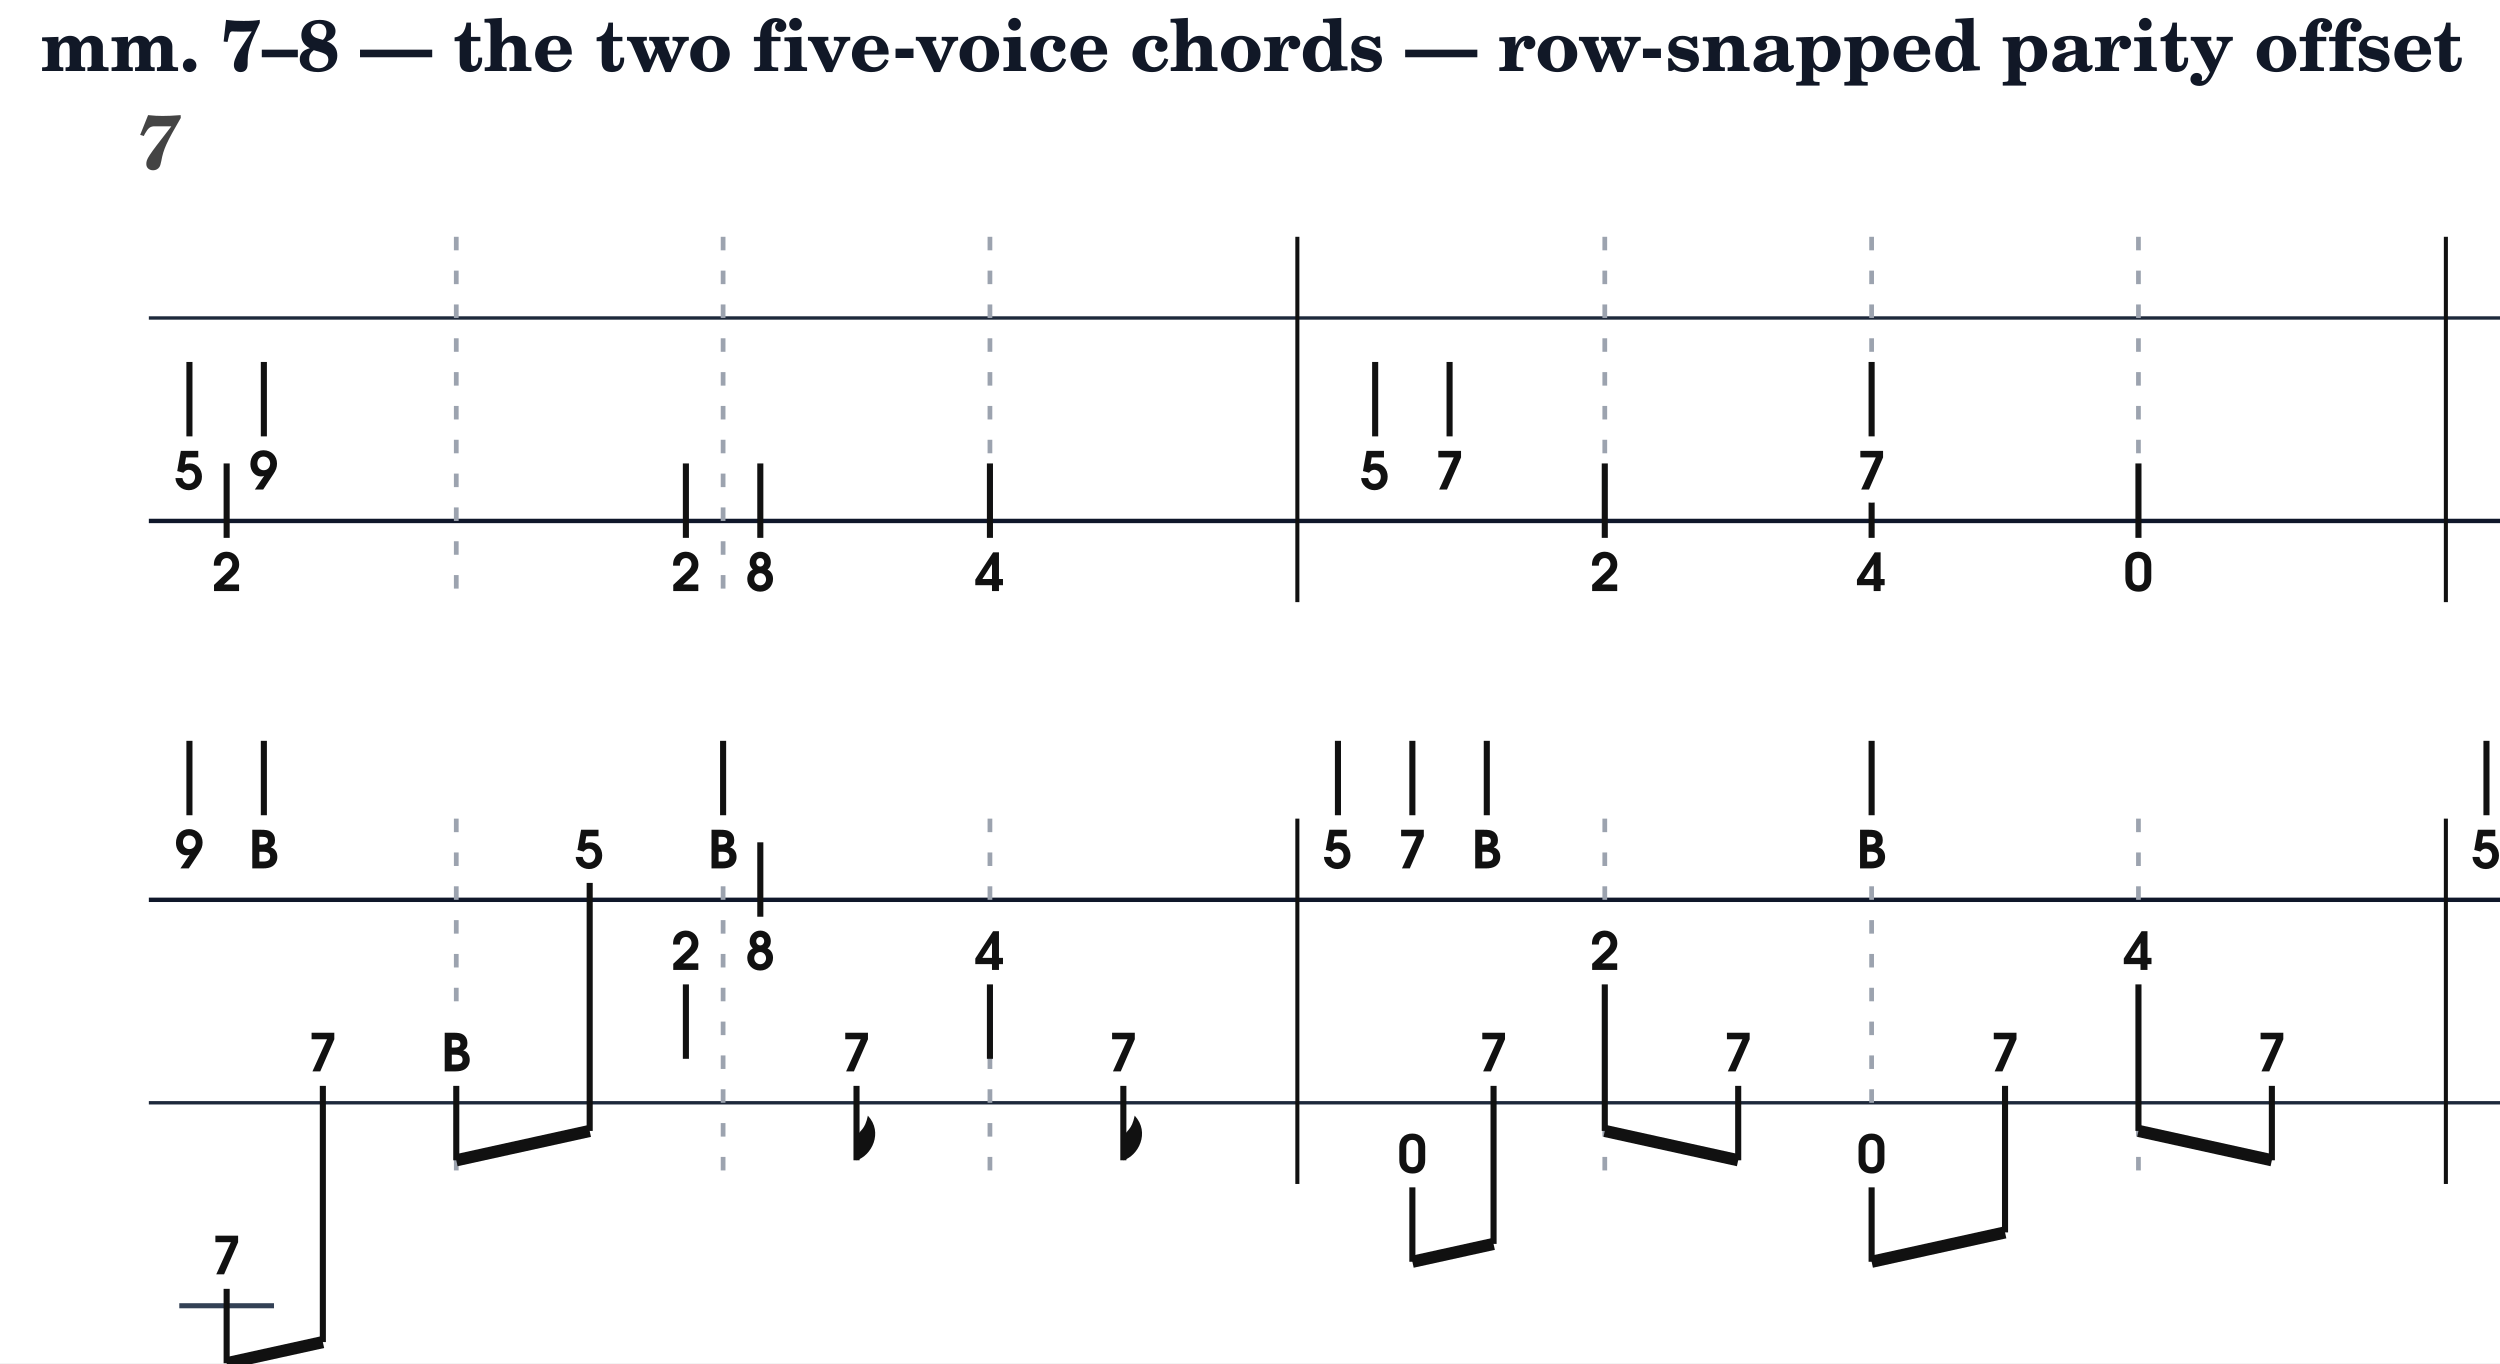
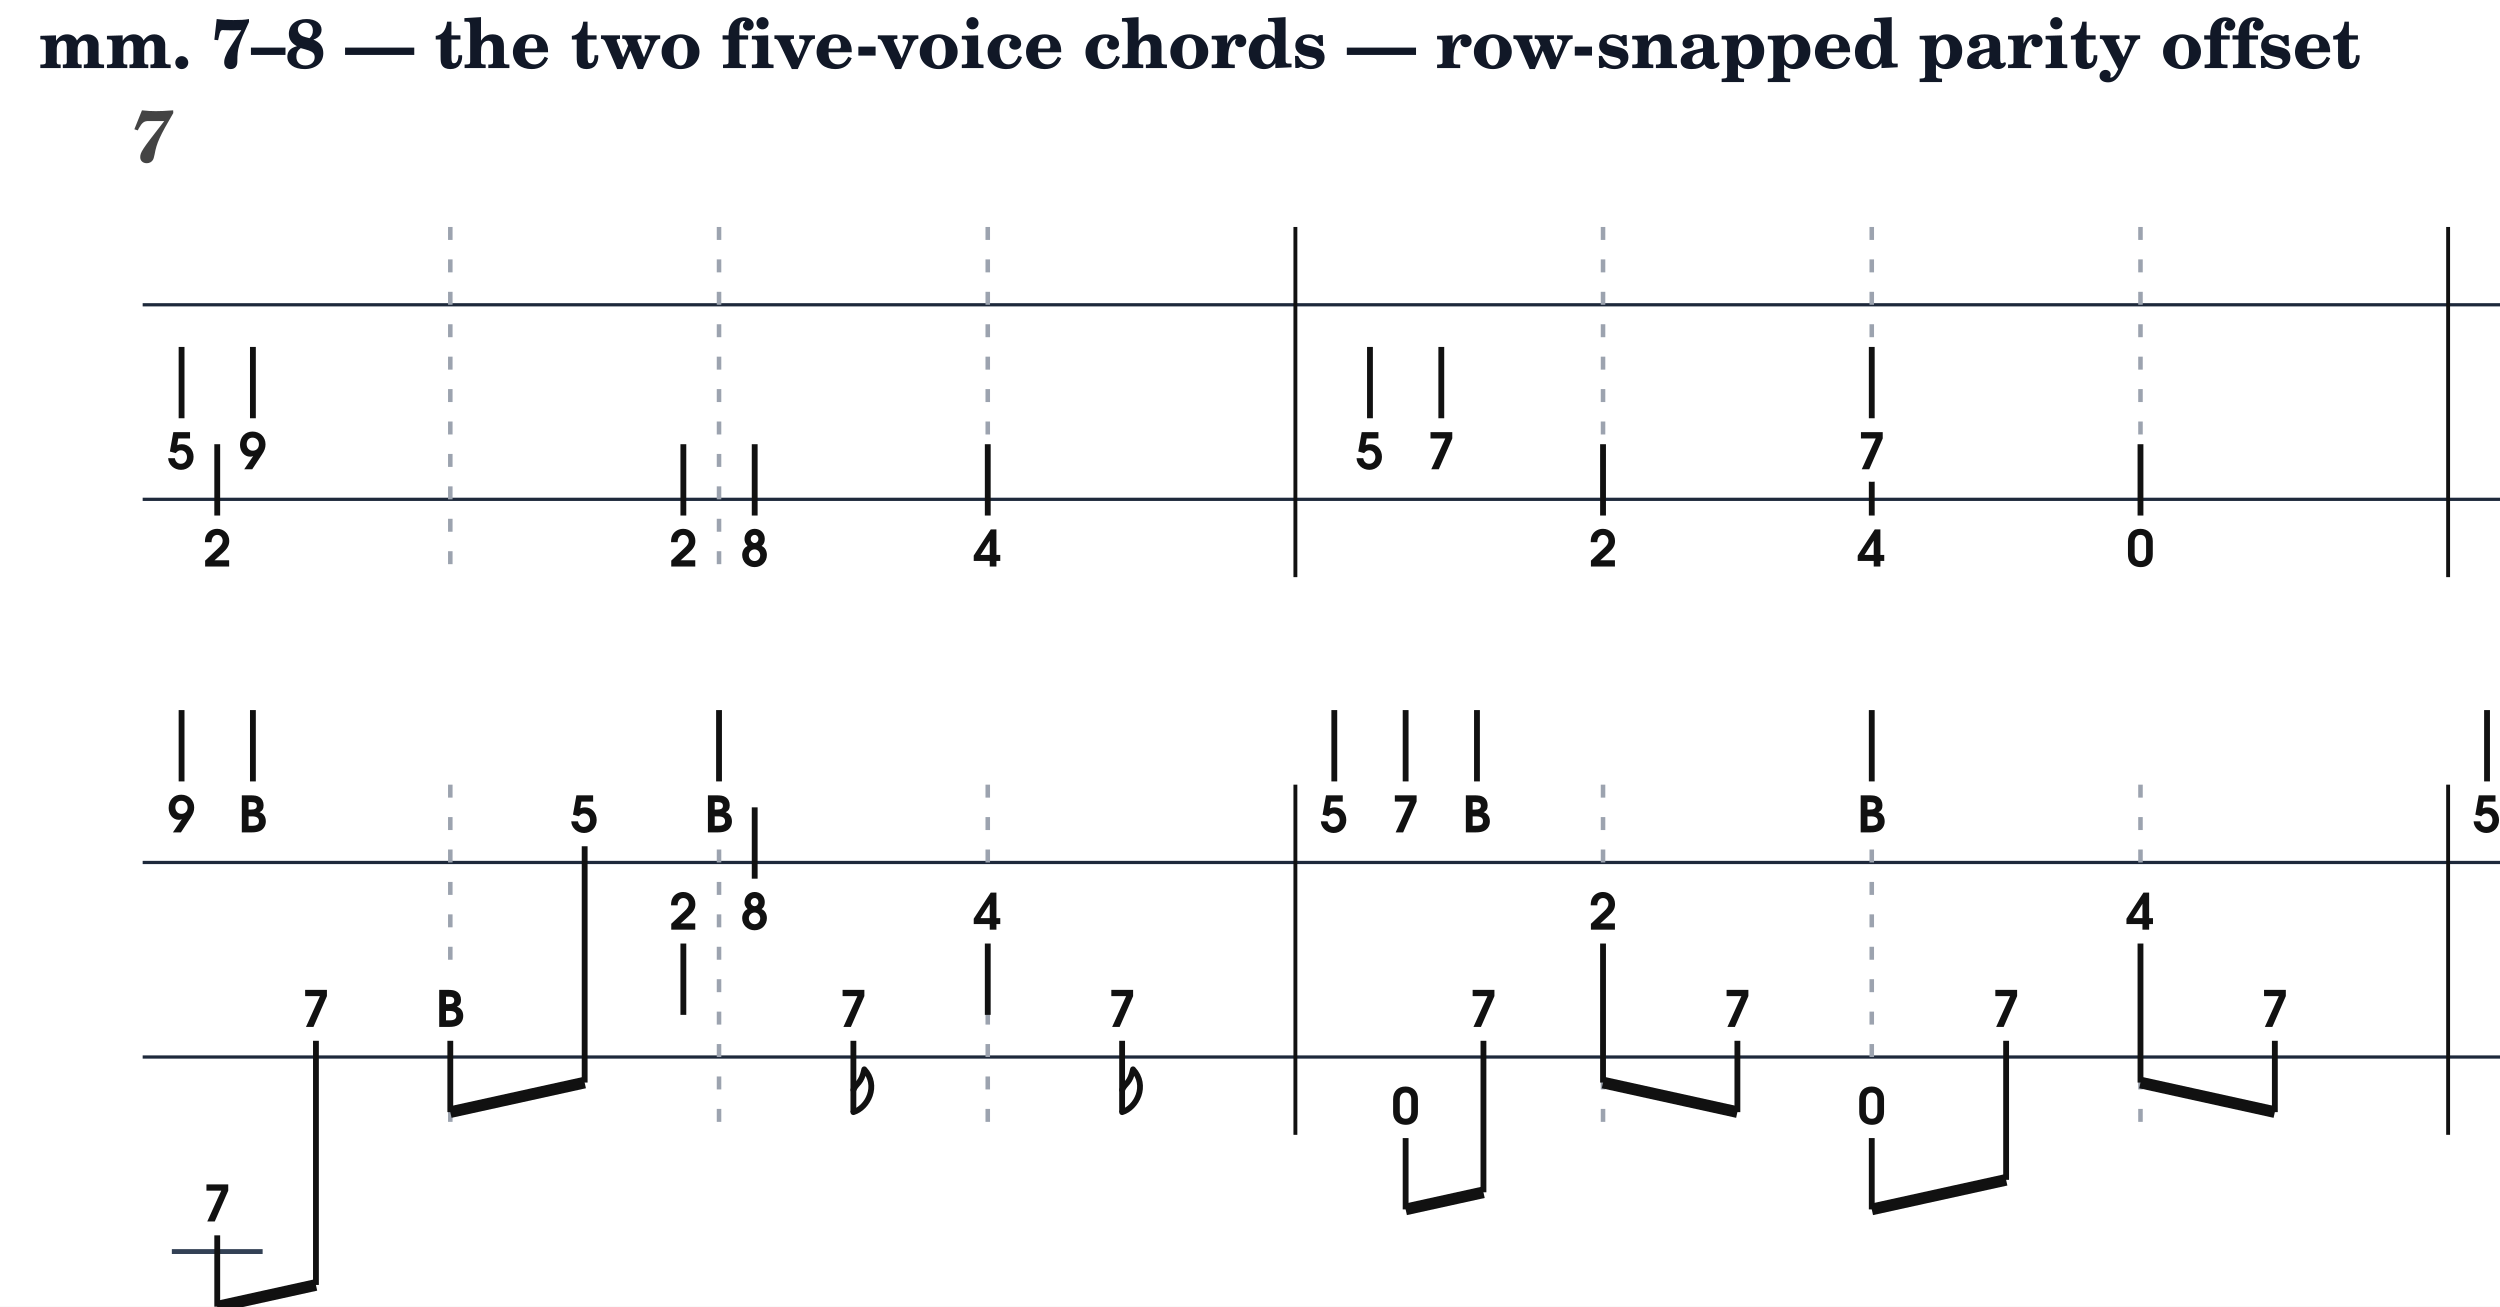
- <svg xmlns="http://www.w3.org/2000/svg" viewBox="28.00 536.26 369.52 201.50" width="369.52pt" height="201.50pt" style="background:#FFFFFF;">
+ <svg xmlns="http://www.w3.org/2000/svg" viewBox="16.00 540.26 385.52 201.50" width="385.52pt" height="201.50pt" style="background:#FFFFFF;">
  <defs>
    <style>
      .janko-title { font-family: "Century Schoolbook", "Baskerville", "Liberation Serif", "DejaVu Serif", "Times New Roman", Georgia, serif; font-weight: 600; font-size: 11pt; letter-spacing: 0.3px; fill: #111111; }
      .janko-subtitle { font-family: "Century Schoolbook", "Baskerville", "Liberation Serif", "DejaVu Serif", "Times New Roman", Georgia, serif; font-style: italic; font-size: 8.5pt; fill: #333333; }
      .janko-meta { font-family: "Century Schoolbook", "Baskerville", "Liberation Serif", "DejaVu Serif", "Times New Roman", Georgia, serif; font-style: italic; font-size: 8pt; fill: #222222; }
      .janko-measure-num { font-family: "Century Schoolbook", "Baskerville", "Liberation Serif", "DejaVu Serif", "Times New Roman", Georgia, serif; font-style: italic; font-size: 8.5pt; fill: #444444; font-weight: bold; }
      .janko-octave-label { font-family: "DejaVu Sans Mono", monospace; font-size: 7.5pt; font-weight: bold; fill: #6B7280; }
      .janko-hand-label { font-family: "Century Schoolbook", "Baskerville", "Liberation Serif", "DejaVu Serif", "Times New Roman", Georgia, serif; font-style: italic; font-size: 8pt; fill: #555555; }
      .janko-ts-num { font-family: "Century Schoolbook", "Baskerville", "Liberation Serif", "DejaVu Serif", "Times New Roman", Georgia, serif; font-weight: bold; font-size: 14pt; fill: #111111; text-anchor: middle; }
      .janko-caption { font-family: "Century Schoolbook", "Baskerville", "Liberation Serif", "DejaVu Serif", "Times New Roman", Georgia, serif; font-weight: 600; font-size: 8pt; fill: #111827; }
      .janko-caption-sub { font-family: "Century Schoolbook", "Baskerville", "Liberation Serif", "DejaVu Serif", "Times New Roman", Georgia, serif; font-style: italic; font-size: 7.5pt; fill: #4B5563; }
      .janko-digit { font-family: "URW Gothic", "Century Gothic", "ITC Avant Garde Gothic", "Avant Garde", sans-serif; text-anchor: middle; font-weight: bold; }
    </style>
  </defs>
-   <rect x="28.00" y="536.26" width="369.52" height="201.50" fill="#FFFFFF" />
-   <text x="34.00" y="546.76" class="janko-caption" font-size="7.00pt">mm. 7–8 — the two five-voice chords — row-snapped parity offset</text>
+   <rect x="16.00" y="540.26" width="385.52" height="201.50" fill="#FFFFFF" />
+   <text x="22.00" y="550.76" class="janko-caption" font-size="7.00pt">mm. 7–8 — the two five-voice chords — row-snapped parity offset</text>
  <g class="janko-crop-body">
    <g id="system-3">
-       <text class="janko-measure-num" x="48.00" y="561.26">7</text>
+       <text class="janko-measure-num" x="36.00" y="565.26">7</text>
      <g class="janko-staff-lines">
-         <line x1="50.00" y1="583.26" x2="559.28" y2="583.26" stroke="#1E293B" stroke-width="0.50" />
-         <line x1="50.00" y1="699.26" x2="559.28" y2="699.26" stroke="#1E293B" stroke-width="0.50" />
-         <line x1="50.00" y1="613.26" x2="559.28" y2="613.26" stroke="#0F172A" stroke-width="0.65" />
-         <line x1="50.00" y1="669.26" x2="559.28" y2="669.26" stroke="#0F172A" stroke-width="0.65" />
+         <line x1="38.00" y1="587.26" x2="571.28" y2="587.26" stroke="#1E293B" stroke-width="0.50" />
+         <line x1="38.00" y1="703.26" x2="571.28" y2="703.26" stroke="#1E293B" stroke-width="0.50" />
+         <line x1="38.00" y1="617.26" x2="571.28" y2="617.26" stroke="#1E293B" stroke-width="0.50" />
+         <line x1="38.00" y1="673.26" x2="571.28" y2="673.26" stroke="#1E293B" stroke-width="0.50" />
      </g>
      <g class="janko-beat-grid">
-         <line class="janko-beat-line" x1="95.44" y1="571.26" x2="95.44" y2="625.26" stroke="#9CA3AF" stroke-width="0.70" stroke-dasharray="2,3" />
-         <line class="janko-beat-line" x1="95.44" y1="657.26" x2="95.44" y2="711.26" stroke="#9CA3AF" stroke-width="0.70" stroke-dasharray="2,3" />
-         <line class="janko-beat-line" x1="134.88" y1="571.26" x2="134.88" y2="625.26" stroke="#9CA3AF" stroke-width="0.70" stroke-dasharray="2,3" />
-         <line class="janko-beat-line" x1="134.88" y1="657.26" x2="134.88" y2="711.26" stroke="#9CA3AF" stroke-width="0.70" stroke-dasharray="2,3" />
-         <line class="janko-beat-line" x1="174.32" y1="571.26" x2="174.32" y2="625.26" stroke="#9CA3AF" stroke-width="0.70" stroke-dasharray="2,3" />
-         <line class="janko-beat-line" x1="174.32" y1="657.26" x2="174.32" y2="711.26" stroke="#9CA3AF" stroke-width="0.70" stroke-dasharray="2,3" />
-         <line class="janko-beat-line" x1="265.20" y1="571.26" x2="265.20" y2="625.26" stroke="#9CA3AF" stroke-width="0.70" stroke-dasharray="2,3" />
-         <line class="janko-beat-line" x1="265.20" y1="657.26" x2="265.20" y2="711.26" stroke="#9CA3AF" stroke-width="0.70" stroke-dasharray="2,3" />
-         <line class="janko-beat-line" x1="304.64" y1="571.26" x2="304.64" y2="625.26" stroke="#9CA3AF" stroke-width="0.70" stroke-dasharray="2,3" />
-         <line class="janko-beat-line" x1="304.64" y1="657.26" x2="304.64" y2="711.26" stroke="#9CA3AF" stroke-width="0.70" stroke-dasharray="2,3" />
-         <line class="janko-beat-line" x1="344.08" y1="571.26" x2="344.08" y2="625.26" stroke="#9CA3AF" stroke-width="0.70" stroke-dasharray="2,3" />
-         <line class="janko-beat-line" x1="344.08" y1="657.26" x2="344.08" y2="711.26" stroke="#9CA3AF" stroke-width="0.70" stroke-dasharray="2,3" />
-         <line class="janko-beat-line" x1="434.96" y1="571.26" x2="434.96" y2="625.26" stroke="#9CA3AF" stroke-width="0.70" stroke-dasharray="2,3" />
-         <line class="janko-beat-line" x1="434.96" y1="657.26" x2="434.96" y2="711.26" stroke="#9CA3AF" stroke-width="0.70" stroke-dasharray="2,3" />
-         <line class="janko-beat-line" x1="474.40" y1="571.26" x2="474.40" y2="625.26" stroke="#9CA3AF" stroke-width="0.70" stroke-dasharray="2,3" />
-         <line class="janko-beat-line" x1="474.40" y1="657.26" x2="474.40" y2="711.26" stroke="#9CA3AF" stroke-width="0.70" stroke-dasharray="2,3" />
-         <line class="janko-beat-line" x1="513.84" y1="571.26" x2="513.84" y2="625.26" stroke="#9CA3AF" stroke-width="0.70" stroke-dasharray="2,3" />
-         <line class="janko-beat-line" x1="513.84" y1="657.26" x2="513.84" y2="711.26" stroke="#9CA3AF" stroke-width="0.70" stroke-dasharray="2,3" />
+         <line class="janko-beat-line" x1="85.44" y1="575.26" x2="85.44" y2="629.26" stroke="#9CA3AF" stroke-width="0.70" stroke-dasharray="2,3" />
+         <line class="janko-beat-line" x1="85.44" y1="661.26" x2="85.44" y2="715.26" stroke="#9CA3AF" stroke-width="0.70" stroke-dasharray="2,3" />
+         <line class="janko-beat-line" x1="126.88" y1="575.26" x2="126.88" y2="629.26" stroke="#9CA3AF" stroke-width="0.70" stroke-dasharray="2,3" />
+         <line class="janko-beat-line" x1="126.88" y1="661.26" x2="126.88" y2="715.26" stroke="#9CA3AF" stroke-width="0.70" stroke-dasharray="2,3" />
+         <line class="janko-beat-line" x1="168.32" y1="575.26" x2="168.32" y2="629.26" stroke="#9CA3AF" stroke-width="0.70" stroke-dasharray="2,3" />
+         <line class="janko-beat-line" x1="168.32" y1="661.26" x2="168.32" y2="715.26" stroke="#9CA3AF" stroke-width="0.70" stroke-dasharray="2,3" />
+         <line class="janko-beat-line" x1="263.20" y1="575.26" x2="263.20" y2="629.26" stroke="#9CA3AF" stroke-width="0.70" stroke-dasharray="2,3" />
+         <line class="janko-beat-line" x1="263.20" y1="661.26" x2="263.20" y2="715.26" stroke="#9CA3AF" stroke-width="0.70" stroke-dasharray="2,3" />
+         <line class="janko-beat-line" x1="304.64" y1="575.26" x2="304.64" y2="629.26" stroke="#9CA3AF" stroke-width="0.70" stroke-dasharray="2,3" />
+         <line class="janko-beat-line" x1="304.64" y1="661.26" x2="304.64" y2="715.26" stroke="#9CA3AF" stroke-width="0.70" stroke-dasharray="2,3" />
+         <line class="janko-beat-line" x1="346.08" y1="575.26" x2="346.08" y2="629.26" stroke="#9CA3AF" stroke-width="0.70" stroke-dasharray="2,3" />
+         <line class="janko-beat-line" x1="346.08" y1="661.26" x2="346.08" y2="715.26" stroke="#9CA3AF" stroke-width="0.70" stroke-dasharray="2,3" />
+         <line class="janko-beat-line" x1="440.96" y1="575.26" x2="440.96" y2="629.26" stroke="#9CA3AF" stroke-width="0.70" stroke-dasharray="2,3" />
+         <line class="janko-beat-line" x1="440.96" y1="661.26" x2="440.96" y2="715.26" stroke="#9CA3AF" stroke-width="0.70" stroke-dasharray="2,3" />
+         <line class="janko-beat-line" x1="482.40" y1="575.26" x2="482.40" y2="629.26" stroke="#9CA3AF" stroke-width="0.70" stroke-dasharray="2,3" />
+         <line class="janko-beat-line" x1="482.40" y1="661.26" x2="482.40" y2="715.26" stroke="#9CA3AF" stroke-width="0.70" stroke-dasharray="2,3" />
+         <line class="janko-beat-line" x1="523.84" y1="575.26" x2="523.84" y2="629.26" stroke="#9CA3AF" stroke-width="0.70" stroke-dasharray="2,3" />
+         <line class="janko-beat-line" x1="523.84" y1="661.26" x2="523.84" y2="715.26" stroke="#9CA3AF" stroke-width="0.70" stroke-dasharray="2,3" />
      </g>
      <g class="janko-barlines">
-         <line class="janko-barline" x1="219.76" y1="571.26" x2="219.76" y2="625.26" stroke="#111111" stroke-width="0.60" />
-         <line class="janko-barline" x1="219.76" y1="657.26" x2="219.76" y2="711.26" stroke="#111111" stroke-width="0.60" />
-         <line class="janko-barline" x1="389.52" y1="571.26" x2="389.52" y2="625.26" stroke="#111111" stroke-width="0.60" />
-         <line class="janko-barline" x1="389.52" y1="657.26" x2="389.52" y2="711.26" stroke="#111111" stroke-width="0.60" />
-         <line class="janko-barline" x1="559.28" y1="571.26" x2="559.28" y2="625.26" stroke="#111111" stroke-width="1.05" />
-         <line class="janko-barline" x1="559.28" y1="657.26" x2="559.28" y2="711.26" stroke="#111111" stroke-width="1.05" />
+         <line class="janko-barline" x1="215.76" y1="575.26" x2="215.76" y2="629.26" stroke="#111111" stroke-width="0.60" />
+         <line class="janko-barline" x1="215.76" y1="661.26" x2="215.76" y2="715.26" stroke="#111111" stroke-width="0.60" />
+         <line class="janko-barline" x1="393.52" y1="575.26" x2="393.52" y2="629.26" stroke="#111111" stroke-width="0.60" />
+         <line class="janko-barline" x1="393.52" y1="661.26" x2="393.52" y2="715.26" stroke="#111111" stroke-width="0.60" />
+         <line class="janko-barline" x1="571.28" y1="575.26" x2="571.28" y2="629.26" stroke="#111111" stroke-width="1.05" />
+         <line class="janko-barline" x1="571.28" y1="661.26" x2="571.28" y2="715.26" stroke="#111111" stroke-width="1.05" />
      </g>
      <g class="janko-notes">
        <g class="janko-ledger-layer">
-           <line class="janko-ledger" x1="54.50" y1="729.26" x2="68.50" y2="729.26" stroke="#334155" stroke-width="0.75" />
-         </g>
-         <g class="janko-beam-group">
-           <line class="janko-stem" x1="61.50" y1="726.76" x2="61.50" y2="737.76" stroke="#111111" stroke-width="0.90" />
-           <line class="janko-stem" x1="75.72" y1="696.76" x2="75.72" y2="734.63" stroke="#111111" stroke-width="0.90" />
-           <line class="janko-beam" x1="61.50" y1="737.76" x2="75.72" y2="734.63" stroke="#111111" stroke-width="1.80" stroke-linecap="butt" />
-         </g>
-         <g class="janko-beam-group">
-           <line class="janko-stem" x1="95.44" y1="696.76" x2="95.44" y2="707.76" stroke="#111111" stroke-width="0.90" />
-           <line class="janko-stem" x1="115.16" y1="666.76" x2="115.16" y2="703.42" stroke="#111111" stroke-width="0.90" />
-           <line class="janko-beam" x1="95.44" y1="707.76" x2="115.16" y2="703.42" stroke="#111111" stroke-width="1.80" stroke-linecap="butt" />
-         </g>
-         <g class="janko-beam-group">
-           <line class="janko-stem" x1="236.76" y1="711.76" x2="236.76" y2="722.76" stroke="#111111" stroke-width="0.90" />
-           <line class="janko-stem" x1="248.76" y1="696.76" x2="248.76" y2="720.12" stroke="#111111" stroke-width="0.90" />
-           <line class="janko-beam" x1="236.76" y1="722.76" x2="248.76" y2="720.12" stroke="#111111" stroke-width="1.80" stroke-linecap="butt" />
-         </g>
-         <g class="janko-beam-group">
-           <line class="janko-stem" x1="265.20" y1="681.76" x2="265.20" y2="703.42" stroke="#111111" stroke-width="0.90" />
-           <line class="janko-stem" x1="284.92" y1="696.76" x2="284.92" y2="707.76" stroke="#111111" stroke-width="0.90" />
-           <line class="janko-beam" x1="265.20" y1="703.42" x2="284.92" y2="707.76" stroke="#111111" stroke-width="1.80" stroke-linecap="butt" />
-         </g>
-         <g class="janko-beam-group">
-           <line class="janko-stem" x1="304.64" y1="711.76" x2="304.64" y2="722.76" stroke="#111111" stroke-width="0.90" />
-           <line class="janko-stem" x1="324.36" y1="696.76" x2="324.36" y2="718.42" stroke="#111111" stroke-width="0.90" />
-           <line class="janko-beam" x1="304.64" y1="722.76" x2="324.36" y2="718.42" stroke="#111111" stroke-width="1.80" stroke-linecap="butt" />
-         </g>
-         <g class="janko-beam-group">
-           <line class="janko-stem" x1="344.08" y1="681.76" x2="344.08" y2="703.42" stroke="#111111" stroke-width="0.90" />
-           <line class="janko-stem" x1="363.80" y1="696.76" x2="363.80" y2="707.76" stroke="#111111" stroke-width="0.90" />
-           <line class="janko-beam" x1="344.08" y1="703.42" x2="363.80" y2="707.76" stroke="#111111" stroke-width="1.80" stroke-linecap="butt" />
-         </g>
-         <g class="janko-beam-group">
-           <line class="janko-stem" x1="406.52" y1="711.76" x2="406.52" y2="722.76" stroke="#111111" stroke-width="0.90" />
-           <line class="janko-stem" x1="418.52" y1="696.76" x2="418.52" y2="720.12" stroke="#111111" stroke-width="0.90" />
-           <line class="janko-beam" x1="406.52" y1="722.76" x2="418.52" y2="720.12" stroke="#111111" stroke-width="1.80" stroke-linecap="butt" />
-         </g>
-         <g class="janko-beam-group">
-           <line class="janko-stem" x1="434.96" y1="681.76" x2="434.96" y2="703.42" stroke="#111111" stroke-width="0.90" />
-           <line class="janko-stem" x1="454.68" y1="696.76" x2="454.68" y2="707.76" stroke="#111111" stroke-width="0.90" />
-           <line class="janko-beam" x1="434.96" y1="703.42" x2="454.68" y2="707.76" stroke="#111111" stroke-width="1.80" stroke-linecap="butt" />
-         </g>
-         <g class="janko-beam-group">
-           <line class="janko-stem" x1="474.40" y1="711.76" x2="474.40" y2="722.76" stroke="#111111" stroke-width="0.90" />
-           <line class="janko-stem" x1="494.12" y1="696.76" x2="494.12" y2="718.42" stroke="#111111" stroke-width="0.90" />
-           <line class="janko-beam" x1="474.40" y1="722.76" x2="494.12" y2="718.42" stroke="#111111" stroke-width="1.80" stroke-linecap="butt" />
-         </g>
-         <g class="janko-beam-group">
-           <line class="janko-stem" x1="513.84" y1="666.76" x2="513.84" y2="703.42" stroke="#111111" stroke-width="0.90" />
-           <line class="janko-stem" x1="533.56" y1="696.76" x2="533.56" y2="707.76" stroke="#111111" stroke-width="0.90" />
-           <line class="janko-beam" x1="513.84" y1="703.42" x2="533.56" y2="707.76" stroke="#111111" stroke-width="1.80" stroke-linecap="butt" />
-         </g>
-         <line class="janko-stem" x1="61.50" y1="615.76" x2="61.50" y2="604.76" stroke="#111111" stroke-width="0.90" />
-         <line class="janko-stem" x1="56.00" y1="600.76" x2="56.00" y2="589.76" stroke="#111111" stroke-width="0.90" />
-         <line class="janko-stem" x1="56.00" y1="656.76" x2="56.00" y2="645.76" stroke="#111111" stroke-width="0.90" />
-         <line class="janko-stem" x1="67.00" y1="600.76" x2="67.00" y2="589.76" stroke="#111111" stroke-width="0.90" />
-         <line class="janko-stem" x1="67.00" y1="656.76" x2="67.00" y2="645.76" stroke="#111111" stroke-width="0.90" />
-         <line class="janko-stem" x1="129.38" y1="681.76" x2="129.38" y2="692.76" stroke="#111111" stroke-width="0.90" />
-         <line class="janko-stem" x1="129.38" y1="615.76" x2="129.38" y2="604.76" stroke="#111111" stroke-width="0.90" />
-         <line class="janko-stem" x1="140.38" y1="671.76" x2="140.38" y2="660.76" stroke="#111111" stroke-width="0.90" />
-         <line class="janko-stem" x1="140.38" y1="615.76" x2="140.38" y2="604.76" stroke="#111111" stroke-width="0.90" />
-         <line class="janko-stem" x1="134.88" y1="656.76" x2="134.88" y2="645.76" stroke="#111111" stroke-width="0.90" />
-         <line class="janko-stem" x1="154.60" y1="696.76" x2="154.60" y2="707.76" stroke="#111111" stroke-width="0.90" />
-         <path class="janko-flag" data-stem-x="154.60" data-flag-index="1" d="M 154.60 707.76 C 156.80 707.10 158.60 703.67 156.28 701.16 C 155.80 703.40 155.16 703.14 154.60 704.33 Z" fill="#111111" stroke="none" data-subdivision-style="classical-urtext" />
-         <line class="janko-stem" x1="174.32" y1="681.76" x2="174.32" y2="692.76" stroke="#111111" stroke-width="0.90" />
-         <line class="janko-stem" x1="174.32" y1="615.76" x2="174.32" y2="604.76" stroke="#111111" stroke-width="0.90" />
-         <line class="janko-stem" x1="194.04" y1="696.76" x2="194.04" y2="707.76" stroke="#111111" stroke-width="0.90" />
-         <path class="janko-flag" data-stem-x="194.04" data-flag-index="1" d="M 194.04 707.76 C 196.24 707.10 198.04 703.67 195.72 701.16 C 195.24 703.40 194.60 703.14 194.04 704.33 Z" fill="#111111" stroke="none" data-subdivision-style="classical-urtext" />
-         <line class="janko-stem" x1="225.76" y1="656.76" x2="225.76" y2="645.76" stroke="#111111" stroke-width="0.90" />
-         <line class="janko-stem" x1="231.26" y1="600.76" x2="231.26" y2="589.76" stroke="#111111" stroke-width="0.90" />
-         <line class="janko-stem" x1="236.76" y1="656.76" x2="236.76" y2="645.76" stroke="#111111" stroke-width="0.90" />
-         <line class="janko-stem" x1="242.26" y1="600.76" x2="242.26" y2="589.76" stroke="#111111" stroke-width="0.90" />
-         <line class="janko-stem" x1="247.76" y1="656.76" x2="247.76" y2="645.76" stroke="#111111" stroke-width="0.90" />
-         <line class="janko-stem" x1="265.20" y1="615.76" x2="265.20" y2="604.76" stroke="#111111" stroke-width="0.90" />
-         <line class="janko-stem" x1="304.64" y1="615.76" x2="304.64" y2="604.76" stroke="#111111" stroke-width="0.90" />
-         <line class="janko-stem" x1="304.64" y1="600.76" x2="304.64" y2="589.76" stroke="#111111" stroke-width="0.90" />
-         <line class="janko-stem" x1="304.64" y1="656.76" x2="304.64" y2="645.76" stroke="#111111" stroke-width="0.90" />
-         <line class="janko-stem" x1="344.08" y1="615.76" x2="344.08" y2="604.76" stroke="#111111" stroke-width="0.90" />
-         <line class="janko-stem" x1="395.52" y1="656.76" x2="395.52" y2="645.76" stroke="#111111" stroke-width="0.90" />
-         <line class="janko-stem" x1="401.02" y1="600.76" x2="401.02" y2="589.76" stroke="#111111" stroke-width="0.90" />
-         <line class="janko-stem" x1="406.52" y1="656.76" x2="406.52" y2="645.76" stroke="#111111" stroke-width="0.90" />
-         <line class="janko-stem" x1="412.02" y1="600.76" x2="412.02" y2="589.76" stroke="#111111" stroke-width="0.90" />
-         <line class="janko-stem" x1="417.52" y1="656.76" x2="417.52" y2="645.76" stroke="#111111" stroke-width="0.90" />
-         <line class="janko-stem" x1="513.84" y1="615.76" x2="513.84" y2="604.76" stroke="#111111" stroke-width="0.90" />
-         <circle class="janko-knockout" cx="61.50" cy="620.76" r="4.80" fill="#FFFFFF" />
-         <text class="janko-digit" x="61.50" y="623.62" font-weight="800" font-size="5.8pt" fill="#111111">2</text>
-         <circle class="janko-knockout" cx="56.00" cy="605.76" r="4.80" fill="#FFFFFF" />
-         <text class="janko-digit" x="56.00" y="608.62" font-weight="700" font-size="5.8pt" fill="#111111">5</text>
-         <circle class="janko-knockout" cx="61.50" cy="721.76" r="4.80" fill="#FFFFFF" />
-         <text class="janko-digit" x="61.50" y="724.62" font-weight="700" font-size="5.8pt" fill="#111111">7</text>
-         <circle class="janko-knockout" cx="56.00" cy="661.76" r="4.80" fill="#FFFFFF" />
-         <text class="janko-digit" x="56.00" y="664.62" font-weight="700" font-size="5.8pt" fill="#111111">9</text>
-         <circle class="janko-knockout" cx="67.00" cy="605.76" r="4.80" fill="#FFFFFF" />
-         <text class="janko-digit" x="67.00" y="608.62" font-weight="700" font-size="5.8pt" fill="#111111">9</text>
-         <circle class="janko-knockout" cx="67.00" cy="661.76" r="4.80" fill="#FFFFFF" />
-         <text class="janko-digit" x="67.00" y="664.62" font-weight="700" font-size="5.8pt" fill="#111111">B</text>
-         <circle class="janko-knockout" cx="75.72" cy="691.76" r="4.80" fill="#FFFFFF" />
-         <text class="janko-digit" x="75.72" y="694.62" font-weight="700" font-size="5.8pt" fill="#111111">7</text>
-         <circle class="janko-knockout" cx="95.44" cy="691.76" r="4.80" fill="#FFFFFF" />
-         <text class="janko-digit" x="95.44" y="694.62" font-weight="700" font-size="5.8pt" fill="#111111">B</text>
-         <circle class="janko-knockout" cx="115.16" cy="661.76" r="4.80" fill="#FFFFFF" />
-         <text class="janko-digit" x="115.16" y="664.62" font-weight="700" font-size="5.8pt" fill="#111111">5</text>
-         <circle class="janko-knockout" cx="129.38" cy="676.76" r="4.80" fill="#FFFFFF" />
-         <text class="janko-digit" x="129.38" y="679.62" font-weight="800" font-size="5.8pt" fill="#111111">2</text>
-         <circle class="janko-knockout" cx="129.38" cy="620.76" r="4.80" fill="#FFFFFF" />
-         <text class="janko-digit" x="129.38" y="623.62" font-weight="800" font-size="5.8pt" fill="#111111">2</text>
-         <circle class="janko-knockout" cx="140.38" cy="676.76" r="4.80" fill="#FFFFFF" />
-         <text class="janko-digit" x="140.38" y="679.62" font-weight="800" font-size="5.8pt" fill="#111111">8</text>
-         <circle class="janko-knockout" cx="140.38" cy="620.76" r="4.80" fill="#FFFFFF" />
-         <text class="janko-digit" x="140.38" y="623.62" font-weight="800" font-size="5.8pt" fill="#111111">8</text>
-         <circle class="janko-knockout" cx="134.88" cy="661.76" r="4.80" fill="#FFFFFF" />
-         <text class="janko-digit" x="134.88" y="664.62" font-weight="700" font-size="5.8pt" fill="#111111">B</text>
-         <circle class="janko-knockout" cx="154.60" cy="691.76" r="4.80" fill="#FFFFFF" />
-         <text class="janko-digit" x="154.60" y="694.62" font-weight="700" font-size="5.8pt" fill="#111111">7</text>
-         <circle class="janko-knockout" cx="174.32" cy="676.76" r="4.80" fill="#FFFFFF" />
-         <text class="janko-digit" x="174.32" y="679.62" font-weight="800" font-size="5.8pt" fill="#111111">4</text>
-         <circle class="janko-knockout" cx="174.32" cy="620.76" r="4.80" fill="#FFFFFF" />
-         <text class="janko-digit" x="174.32" y="623.62" font-weight="800" font-size="5.8pt" fill="#111111">4</text>
-         <circle class="janko-knockout" cx="194.04" cy="691.76" r="4.80" fill="#FFFFFF" />
-         <text class="janko-digit" x="194.04" y="694.62" font-weight="700" font-size="5.8pt" fill="#111111">7</text>
-         <circle class="janko-knockout" cx="236.76" cy="706.76" r="4.80" fill="#FFFFFF" />
-         <text class="janko-digit" x="236.76" y="709.62" font-weight="800" font-size="5.8pt" fill="#111111">0</text>
-         <circle class="janko-knockout" cx="225.76" cy="661.76" r="4.80" fill="#FFFFFF" />
-         <text class="janko-digit" x="225.76" y="664.62" font-weight="700" font-size="5.8pt" fill="#111111">5</text>
-         <circle class="janko-knockout" cx="231.26" cy="605.76" r="4.80" fill="#FFFFFF" />
-         <text class="janko-digit" x="231.26" y="608.62" font-weight="700" font-size="5.8pt" fill="#111111">5</text>
-         <circle class="janko-knockout" cx="236.76" cy="661.76" r="4.80" fill="#FFFFFF" />
-         <text class="janko-digit" x="236.76" y="664.62" font-weight="700" font-size="5.8pt" fill="#111111">7</text>
-         <circle class="janko-knockout" cx="242.26" cy="605.76" r="4.80" fill="#FFFFFF" />
-         <text class="janko-digit" x="242.26" y="608.62" font-weight="700" font-size="5.8pt" fill="#111111">7</text>
-         <circle class="janko-knockout" cx="247.76" cy="661.76" r="4.80" fill="#FFFFFF" />
-         <text class="janko-digit" x="247.76" y="664.62" font-weight="700" font-size="5.8pt" fill="#111111">B</text>
-         <circle class="janko-knockout" cx="248.76" cy="691.76" r="4.80" fill="#FFFFFF" />
-         <text class="janko-digit" x="248.76" y="694.62" font-weight="700" font-size="5.8pt" fill="#111111">7</text>
-         <circle class="janko-knockout" cx="265.20" cy="676.76" r="4.80" fill="#FFFFFF" />
-         <text class="janko-digit" x="265.20" y="679.62" font-weight="800" font-size="5.8pt" fill="#111111">2</text>
-         <circle class="janko-knockout" cx="265.20" cy="620.76" r="4.80" fill="#FFFFFF" />
-         <text class="janko-digit" x="265.20" y="623.62" font-weight="800" font-size="5.8pt" fill="#111111">2</text>
-         <circle class="janko-knockout" cx="284.92" cy="691.76" r="4.80" fill="#FFFFFF" />
-         <text class="janko-digit" x="284.92" y="694.62" font-weight="700" font-size="5.8pt" fill="#111111">7</text>
-         <circle class="janko-knockout" cx="304.64" cy="706.76" r="4.80" fill="#FFFFFF" />
-         <text class="janko-digit" x="304.64" y="709.62" font-weight="800" font-size="5.8pt" fill="#111111">0</text>
-         <circle class="janko-knockout" cx="304.64" cy="620.76" r="4.80" fill="#FFFFFF" />
-         <text class="janko-digit" x="304.64" y="623.62" font-weight="800" font-size="5.8pt" fill="#111111">4</text>
-         <circle class="janko-knockout" cx="304.64" cy="605.76" r="4.80" fill="#FFFFFF" />
-         <text class="janko-digit" x="304.64" y="608.62" font-weight="700" font-size="5.8pt" fill="#111111">7</text>
-         <circle class="janko-knockout" cx="304.64" cy="661.76" r="4.80" fill="#FFFFFF" />
-         <text class="janko-digit" x="304.64" y="664.62" font-weight="700" font-size="5.8pt" fill="#111111">B</text>
-         <circle class="janko-knockout" cx="324.36" cy="691.76" r="4.80" fill="#FFFFFF" />
-         <text class="janko-digit" x="324.36" y="694.62" font-weight="700" font-size="5.8pt" fill="#111111">7</text>
-         <circle class="janko-knockout" cx="344.08" cy="620.76" r="4.80" fill="#FFFFFF" />
-         <text class="janko-digit" x="344.08" y="623.62" font-weight="800" font-size="5.8pt" fill="#111111">0</text>
-         <circle class="janko-knockout" cx="344.08" cy="676.76" r="4.80" fill="#FFFFFF" />
-         <text class="janko-digit" x="344.08" y="679.62" font-weight="800" font-size="5.8pt" fill="#111111">4</text>
-         <circle class="janko-knockout" cx="363.80" cy="691.76" r="4.80" fill="#FFFFFF" />
-         <text class="janko-digit" x="363.80" y="694.62" font-weight="700" font-size="5.8pt" fill="#111111">7</text>
-         <circle class="janko-knockout" cx="406.52" cy="706.76" r="4.80" fill="#FFFFFF" />
-         <text class="janko-digit" x="406.52" y="709.62" font-weight="800" font-size="5.8pt" fill="#111111">0</text>
-         <circle class="janko-knockout" cx="395.52" cy="661.76" r="4.80" fill="#FFFFFF" />
-         <text class="janko-digit" x="395.52" y="664.62" font-weight="700" font-size="5.8pt" fill="#111111">5</text>
-         <circle class="janko-knockout" cx="401.02" cy="605.76" r="4.80" fill="#FFFFFF" />
-         <text class="janko-digit" x="401.02" y="608.62" font-weight="700" font-size="5.8pt" fill="#111111">5</text>
-         <circle class="janko-knockout" cx="406.52" cy="661.76" r="4.80" fill="#FFFFFF" />
-         <text class="janko-digit" x="406.52" y="664.62" font-weight="700" font-size="5.8pt" fill="#111111">7</text>
-         <circle class="janko-knockout" cx="412.02" cy="605.76" r="4.80" fill="#FFFFFF" />
-         <text class="janko-digit" x="412.02" y="608.62" font-weight="700" font-size="5.8pt" fill="#111111">7</text>
-         <circle class="janko-knockout" cx="417.52" cy="661.76" r="4.80" fill="#FFFFFF" />
-         <text class="janko-digit" x="417.52" y="664.62" font-weight="700" font-size="5.8pt" fill="#111111">B</text>
-         <circle class="janko-knockout" cx="418.52" cy="691.76" r="4.80" fill="#FFFFFF" />
-         <text class="janko-digit" x="418.52" y="694.62" font-weight="700" font-size="5.8pt" fill="#111111">7</text>
-         <circle class="janko-knockout" cx="434.96" cy="676.76" r="4.80" fill="#FFFFFF" />
-         <text class="janko-digit" x="434.96" y="679.62" font-weight="800" font-size="5.8pt" fill="#111111">2</text>
-         <circle class="janko-knockout" cx="454.68" cy="691.76" r="4.80" fill="#FFFFFF" />
-         <text class="janko-digit" x="454.68" y="694.62" font-weight="700" font-size="5.8pt" fill="#111111">7</text>
-         <circle class="janko-knockout" cx="474.40" cy="706.76" r="4.80" fill="#FFFFFF" />
-         <text class="janko-digit" x="474.40" y="709.62" font-weight="800" font-size="5.8pt" fill="#111111">0</text>
-         <circle class="janko-knockout" cx="494.12" cy="691.76" r="4.80" fill="#FFFFFF" />
-         <text class="janko-digit" x="494.12" y="694.62" font-weight="700" font-size="5.8pt" fill="#111111">7</text>
-         <circle class="janko-knockout" cx="513.84" cy="620.76" r="4.80" fill="#FFFFFF" />
-         <text class="janko-digit" x="513.84" y="623.62" font-weight="800" font-size="5.8pt" fill="#111111">2</text>
-         <circle class="janko-knockout" cx="513.84" cy="661.76" r="4.80" fill="#FFFFFF" />
-         <text class="janko-digit" x="513.84" y="664.62" font-weight="700" font-size="5.8pt" fill="#111111">5</text>
-         <circle class="janko-knockout" cx="533.56" cy="691.76" r="4.80" fill="#FFFFFF" />
-         <text class="janko-digit" x="533.56" y="694.62" font-weight="700" font-size="5.8pt" fill="#111111">7</text>
+           <line class="janko-ledger" x1="42.50" y1="733.26" x2="56.50" y2="733.26" stroke="#334155" stroke-width="0.75" />
+         </g>
+         <g class="janko-beam-group">
+           <line class="janko-stem" x1="49.50" y1="730.76" x2="49.50" y2="741.76" stroke="#111111" stroke-width="0.90" />
+           <line class="janko-stem" x1="64.72" y1="700.76" x2="64.72" y2="738.41" stroke="#111111" stroke-width="0.90" />
+           <line class="janko-beam" x1="49.50" y1="741.76" x2="64.72" y2="738.41" stroke="#111111" stroke-width="1.80" stroke-linecap="butt" />
+         </g>
+         <g class="janko-beam-group">
+           <line class="janko-stem" x1="85.44" y1="700.76" x2="85.44" y2="711.76" stroke="#111111" stroke-width="0.90" />
+           <line class="janko-stem" x1="106.16" y1="670.76" x2="106.16" y2="707.20" stroke="#111111" stroke-width="0.90" />
+           <line class="janko-beam" x1="85.44" y1="711.76" x2="106.16" y2="707.20" stroke="#111111" stroke-width="1.80" stroke-linecap="butt" />
+         </g>
+         <g class="janko-beam-group">
+           <line class="janko-stem" x1="232.76" y1="715.76" x2="232.76" y2="726.76" stroke="#111111" stroke-width="0.90" />
+           <line class="janko-stem" x1="244.76" y1="700.76" x2="244.76" y2="724.12" stroke="#111111" stroke-width="0.90" />
+           <line class="janko-beam" x1="232.76" y1="726.76" x2="244.76" y2="724.12" stroke="#111111" stroke-width="1.80" stroke-linecap="butt" />
+         </g>
+         <g class="janko-beam-group">
+           <line class="janko-stem" x1="263.20" y1="685.76" x2="263.20" y2="707.20" stroke="#111111" stroke-width="0.90" />
+           <line class="janko-stem" x1="283.92" y1="700.76" x2="283.92" y2="711.76" stroke="#111111" stroke-width="0.90" />
+           <line class="janko-beam" x1="263.20" y1="707.20" x2="283.92" y2="711.76" stroke="#111111" stroke-width="1.80" stroke-linecap="butt" />
+         </g>
+         <g class="janko-beam-group">
+           <line class="janko-stem" x1="304.64" y1="715.76" x2="304.64" y2="726.76" stroke="#111111" stroke-width="0.90" />
+           <line class="janko-stem" x1="325.36" y1="700.76" x2="325.36" y2="722.20" stroke="#111111" stroke-width="0.90" />
+           <line class="janko-beam" x1="304.64" y1="726.76" x2="325.36" y2="722.20" stroke="#111111" stroke-width="1.80" stroke-linecap="butt" />
+         </g>
+         <g class="janko-beam-group">
+           <line class="janko-stem" x1="346.08" y1="685.76" x2="346.08" y2="707.20" stroke="#111111" stroke-width="0.90" />
+           <line class="janko-stem" x1="366.80" y1="700.76" x2="366.80" y2="711.76" stroke="#111111" stroke-width="0.90" />
+           <line class="janko-beam" x1="346.08" y1="707.20" x2="366.80" y2="711.76" stroke="#111111" stroke-width="1.80" stroke-linecap="butt" />
+         </g>
+         <g class="janko-beam-group">
+           <line class="janko-stem" x1="410.52" y1="715.76" x2="410.52" y2="726.76" stroke="#111111" stroke-width="0.90" />
+           <line class="janko-stem" x1="422.52" y1="700.76" x2="422.52" y2="724.12" stroke="#111111" stroke-width="0.90" />
+           <line class="janko-beam" x1="410.52" y1="726.76" x2="422.52" y2="724.12" stroke="#111111" stroke-width="1.80" stroke-linecap="butt" />
+         </g>
+         <g class="janko-beam-group">
+           <line class="janko-stem" x1="440.96" y1="685.76" x2="440.96" y2="707.20" stroke="#111111" stroke-width="0.90" />
+           <line class="janko-stem" x1="461.68" y1="700.76" x2="461.68" y2="711.76" stroke="#111111" stroke-width="0.90" />
+           <line class="janko-beam" x1="440.96" y1="707.20" x2="461.68" y2="711.76" stroke="#111111" stroke-width="1.80" stroke-linecap="butt" />
+         </g>
+         <g class="janko-beam-group">
+           <line class="janko-stem" x1="482.40" y1="715.76" x2="482.40" y2="726.76" stroke="#111111" stroke-width="0.90" />
+           <line class="janko-stem" x1="503.12" y1="700.76" x2="503.12" y2="722.20" stroke="#111111" stroke-width="0.90" />
+           <line class="janko-beam" x1="482.40" y1="726.76" x2="503.12" y2="722.20" stroke="#111111" stroke-width="1.80" stroke-linecap="butt" />
+         </g>
+         <g class="janko-beam-group">
+           <line class="janko-stem" x1="523.84" y1="670.76" x2="523.84" y2="707.20" stroke="#111111" stroke-width="0.90" />
+           <line class="janko-stem" x1="544.56" y1="700.76" x2="544.56" y2="711.76" stroke="#111111" stroke-width="0.90" />
+           <line class="janko-beam" x1="523.84" y1="707.20" x2="544.56" y2="711.76" stroke="#111111" stroke-width="1.80" stroke-linecap="butt" />
+         </g>
+         <line class="janko-stem" x1="49.50" y1="619.76" x2="49.50" y2="608.76" stroke="#111111" stroke-width="0.90" />
+         <line class="janko-stem" x1="44.00" y1="604.76" x2="44.00" y2="593.76" stroke="#111111" stroke-width="0.90" />
+         <line class="janko-stem" x1="44.00" y1="660.76" x2="44.00" y2="649.76" stroke="#111111" stroke-width="0.90" />
+         <line class="janko-stem" x1="55.00" y1="604.76" x2="55.00" y2="593.76" stroke="#111111" stroke-width="0.90" />
+         <line class="janko-stem" x1="55.00" y1="660.76" x2="55.00" y2="649.76" stroke="#111111" stroke-width="0.90" />
+         <line class="janko-stem" x1="121.38" y1="685.76" x2="121.38" y2="696.76" stroke="#111111" stroke-width="0.90" />
+         <line class="janko-stem" x1="121.38" y1="619.76" x2="121.38" y2="608.76" stroke="#111111" stroke-width="0.90" />
+         <line class="janko-stem" x1="132.38" y1="675.76" x2="132.38" y2="664.76" stroke="#111111" stroke-width="0.90" />
+         <line class="janko-stem" x1="132.38" y1="619.76" x2="132.38" y2="608.76" stroke="#111111" stroke-width="0.90" />
+         <line class="janko-stem" x1="126.88" y1="660.76" x2="126.88" y2="649.76" stroke="#111111" stroke-width="0.90" />
+         <line class="janko-stem" x1="147.60" y1="700.76" x2="147.60" y2="711.76" stroke="#111111" stroke-width="0.90" />
+         <path class="janko-flag" data-stem-x="147.60" data-flag-index="1" d="M 147.60 711.76 C 149.80 711.10 151.60 707.67 149.28 705.16 C 148.80 707.40 148.16 707.14 147.60 708.33" fill="none" stroke="#111111" stroke-width="0.90" stroke-linecap="round" stroke-linejoin="round" data-subdivision-style="classical-urtext" />
+         <line class="janko-stem" x1="168.32" y1="685.76" x2="168.32" y2="696.76" stroke="#111111" stroke-width="0.90" />
+         <line class="janko-stem" x1="168.32" y1="619.76" x2="168.32" y2="608.76" stroke="#111111" stroke-width="0.90" />
+         <line class="janko-stem" x1="189.04" y1="700.76" x2="189.04" y2="711.76" stroke="#111111" stroke-width="0.90" />
+         <path class="janko-flag" data-stem-x="189.04" data-flag-index="1" d="M 189.04 711.76 C 191.24 711.10 193.04 707.67 190.72 705.16 C 190.24 707.40 189.60 707.14 189.04 708.33" fill="none" stroke="#111111" stroke-width="0.90" stroke-linecap="round" stroke-linejoin="round" data-subdivision-style="classical-urtext" />
+         <line class="janko-stem" x1="221.76" y1="660.76" x2="221.76" y2="649.76" stroke="#111111" stroke-width="0.90" />
+         <line class="janko-stem" x1="227.26" y1="604.76" x2="227.26" y2="593.76" stroke="#111111" stroke-width="0.90" />
+         <line class="janko-stem" x1="232.76" y1="660.76" x2="232.76" y2="649.76" stroke="#111111" stroke-width="0.90" />
+         <line class="janko-stem" x1="238.26" y1="604.76" x2="238.26" y2="593.76" stroke="#111111" stroke-width="0.90" />
+         <line class="janko-stem" x1="243.76" y1="660.76" x2="243.76" y2="649.76" stroke="#111111" stroke-width="0.90" />
+         <line class="janko-stem" x1="263.20" y1="619.76" x2="263.20" y2="608.76" stroke="#111111" stroke-width="0.90" />
+         <line class="janko-stem" x1="304.64" y1="619.76" x2="304.64" y2="608.76" stroke="#111111" stroke-width="0.90" />
+         <line class="janko-stem" x1="304.64" y1="604.76" x2="304.64" y2="593.76" stroke="#111111" stroke-width="0.90" />
+         <line class="janko-stem" x1="304.64" y1="660.76" x2="304.64" y2="649.76" stroke="#111111" stroke-width="0.90" />
+         <line class="janko-stem" x1="346.08" y1="619.76" x2="346.08" y2="608.76" stroke="#111111" stroke-width="0.90" />
+         <line class="janko-stem" x1="399.52" y1="660.76" x2="399.52" y2="649.76" stroke="#111111" stroke-width="0.90" />
+         <line class="janko-stem" x1="405.02" y1="604.76" x2="405.02" y2="593.76" stroke="#111111" stroke-width="0.90" />
+         <line class="janko-stem" x1="410.52" y1="660.76" x2="410.52" y2="649.76" stroke="#111111" stroke-width="0.90" />
+         <line class="janko-stem" x1="416.02" y1="604.76" x2="416.02" y2="593.76" stroke="#111111" stroke-width="0.90" />
+         <line class="janko-stem" x1="421.52" y1="660.76" x2="421.52" y2="649.76" stroke="#111111" stroke-width="0.90" />
+         <line class="janko-stem" x1="523.84" y1="619.76" x2="523.84" y2="608.76" stroke="#111111" stroke-width="0.90" />
+         <circle class="janko-knockout" cx="49.50" cy="624.76" r="4.80" fill="#FFFFFF" />
+         <text class="janko-digit" x="49.50" y="627.62" font-weight="800" font-size="5.8pt" fill="#111111">2</text>
+         <circle class="janko-knockout" cx="44.00" cy="609.76" r="4.80" fill="#FFFFFF" />
+         <text class="janko-digit" x="44.00" y="612.62" font-weight="700" font-size="5.8pt" fill="#111111">5</text>
+         <circle class="janko-knockout" cx="49.50" cy="725.76" r="4.80" fill="#FFFFFF" />
+         <text class="janko-digit" x="49.50" y="728.62" font-weight="700" font-size="5.8pt" fill="#111111">7</text>
+         <circle class="janko-knockout" cx="44.00" cy="665.76" r="4.80" fill="#FFFFFF" />
+         <text class="janko-digit" x="44.00" y="668.62" font-weight="700" font-size="5.8pt" fill="#111111">9</text>
+         <circle class="janko-knockout" cx="55.00" cy="609.76" r="4.80" fill="#FFFFFF" />
+         <text class="janko-digit" x="55.00" y="612.62" font-weight="700" font-size="5.8pt" fill="#111111">9</text>
+         <circle class="janko-knockout" cx="55.00" cy="665.76" r="4.80" fill="#FFFFFF" />
+         <text class="janko-digit" x="55.00" y="668.62" font-weight="700" font-size="5.8pt" fill="#111111">B</text>
+         <circle class="janko-knockout" cx="64.72" cy="695.76" r="4.80" fill="#FFFFFF" />
+         <text class="janko-digit" x="64.72" y="698.62" font-weight="700" font-size="5.8pt" fill="#111111">7</text>
+         <circle class="janko-knockout" cx="85.44" cy="695.76" r="4.80" fill="#FFFFFF" />
+         <text class="janko-digit" x="85.44" y="698.62" font-weight="700" font-size="5.8pt" fill="#111111">B</text>
+         <circle class="janko-knockout" cx="106.16" cy="665.76" r="4.80" fill="#FFFFFF" />
+         <text class="janko-digit" x="106.16" y="668.62" font-weight="700" font-size="5.8pt" fill="#111111">5</text>
+         <circle class="janko-knockout" cx="121.38" cy="680.76" r="4.80" fill="#FFFFFF" />
+         <text class="janko-digit" x="121.38" y="683.62" font-weight="800" font-size="5.8pt" fill="#111111">2</text>
+         <circle class="janko-knockout" cx="121.38" cy="624.76" r="4.80" fill="#FFFFFF" />
+         <text class="janko-digit" x="121.38" y="627.62" font-weight="800" font-size="5.8pt" fill="#111111">2</text>
+         <circle class="janko-knockout" cx="132.38" cy="680.76" r="4.80" fill="#FFFFFF" />
+         <text class="janko-digit" x="132.38" y="683.62" font-weight="800" font-size="5.8pt" fill="#111111">8</text>
+         <circle class="janko-knockout" cx="132.38" cy="624.76" r="4.80" fill="#FFFFFF" />
+         <text class="janko-digit" x="132.38" y="627.62" font-weight="800" font-size="5.8pt" fill="#111111">8</text>
+         <circle class="janko-knockout" cx="126.88" cy="665.76" r="4.80" fill="#FFFFFF" />
+         <text class="janko-digit" x="126.88" y="668.62" font-weight="700" font-size="5.8pt" fill="#111111">B</text>
+         <circle class="janko-knockout" cx="147.60" cy="695.76" r="4.80" fill="#FFFFFF" />
+         <text class="janko-digit" x="147.60" y="698.62" font-weight="700" font-size="5.8pt" fill="#111111">7</text>
+         <circle class="janko-knockout" cx="168.32" cy="680.76" r="4.80" fill="#FFFFFF" />
+         <text class="janko-digit" x="168.32" y="683.62" font-weight="800" font-size="5.8pt" fill="#111111">4</text>
+         <circle class="janko-knockout" cx="168.32" cy="624.76" r="4.80" fill="#FFFFFF" />
+         <text class="janko-digit" x="168.32" y="627.62" font-weight="800" font-size="5.8pt" fill="#111111">4</text>
+         <circle class="janko-knockout" cx="189.04" cy="695.76" r="4.80" fill="#FFFFFF" />
+         <text class="janko-digit" x="189.04" y="698.62" font-weight="700" font-size="5.8pt" fill="#111111">7</text>
+         <circle class="janko-knockout" cx="232.76" cy="710.76" r="4.80" fill="#FFFFFF" />
+         <text class="janko-digit" x="232.76" y="713.62" font-weight="800" font-size="5.8pt" fill="#111111">0</text>
+         <circle class="janko-knockout" cx="221.76" cy="665.76" r="4.80" fill="#FFFFFF" />
+         <text class="janko-digit" x="221.76" y="668.62" font-weight="700" font-size="5.8pt" fill="#111111">5</text>
+         <circle class="janko-knockout" cx="227.26" cy="609.76" r="4.80" fill="#FFFFFF" />
+         <text class="janko-digit" x="227.26" y="612.62" font-weight="700" font-size="5.8pt" fill="#111111">5</text>
+         <circle class="janko-knockout" cx="232.76" cy="665.76" r="4.80" fill="#FFFFFF" />
+         <text class="janko-digit" x="232.76" y="668.62" font-weight="700" font-size="5.8pt" fill="#111111">7</text>
+         <circle class="janko-knockout" cx="238.26" cy="609.76" r="4.80" fill="#FFFFFF" />
+         <text class="janko-digit" x="238.26" y="612.62" font-weight="700" font-size="5.8pt" fill="#111111">7</text>
+         <circle class="janko-knockout" cx="243.76" cy="665.76" r="4.80" fill="#FFFFFF" />
+         <text class="janko-digit" x="243.76" y="668.62" font-weight="700" font-size="5.8pt" fill="#111111">B</text>
+         <circle class="janko-knockout" cx="244.76" cy="695.76" r="4.80" fill="#FFFFFF" />
+         <text class="janko-digit" x="244.76" y="698.62" font-weight="700" font-size="5.8pt" fill="#111111">7</text>
+         <circle class="janko-knockout" cx="263.20" cy="680.76" r="4.80" fill="#FFFFFF" />
+         <text class="janko-digit" x="263.20" y="683.62" font-weight="800" font-size="5.8pt" fill="#111111">2</text>
+         <circle class="janko-knockout" cx="263.20" cy="624.76" r="4.80" fill="#FFFFFF" />
+         <text class="janko-digit" x="263.20" y="627.62" font-weight="800" font-size="5.8pt" fill="#111111">2</text>
+         <circle class="janko-knockout" cx="283.92" cy="695.76" r="4.80" fill="#FFFFFF" />
+         <text class="janko-digit" x="283.92" y="698.62" font-weight="700" font-size="5.8pt" fill="#111111">7</text>
+         <circle class="janko-knockout" cx="304.64" cy="710.76" r="4.80" fill="#FFFFFF" />
+         <text class="janko-digit" x="304.64" y="713.62" font-weight="800" font-size="5.8pt" fill="#111111">0</text>
+         <circle class="janko-knockout" cx="304.64" cy="624.76" r="4.80" fill="#FFFFFF" />
+         <text class="janko-digit" x="304.64" y="627.62" font-weight="800" font-size="5.8pt" fill="#111111">4</text>
+         <circle class="janko-knockout" cx="304.64" cy="609.76" r="4.80" fill="#FFFFFF" />
+         <text class="janko-digit" x="304.64" y="612.62" font-weight="700" font-size="5.8pt" fill="#111111">7</text>
+         <circle class="janko-knockout" cx="304.64" cy="665.76" r="4.80" fill="#FFFFFF" />
+         <text class="janko-digit" x="304.64" y="668.62" font-weight="700" font-size="5.8pt" fill="#111111">B</text>
+         <circle class="janko-knockout" cx="325.36" cy="695.76" r="4.80" fill="#FFFFFF" />
+         <text class="janko-digit" x="325.36" y="698.62" font-weight="700" font-size="5.8pt" fill="#111111">7</text>
+         <circle class="janko-knockout" cx="346.08" cy="624.76" r="4.80" fill="#FFFFFF" />
+         <text class="janko-digit" x="346.08" y="627.62" font-weight="800" font-size="5.8pt" fill="#111111">0</text>
+         <circle class="janko-knockout" cx="346.08" cy="680.76" r="4.80" fill="#FFFFFF" />
+         <text class="janko-digit" x="346.08" y="683.62" font-weight="800" font-size="5.8pt" fill="#111111">4</text>
+         <circle class="janko-knockout" cx="366.80" cy="695.76" r="4.80" fill="#FFFFFF" />
+         <text class="janko-digit" x="366.80" y="698.62" font-weight="700" font-size="5.8pt" fill="#111111">7</text>
+         <circle class="janko-knockout" cx="410.52" cy="710.76" r="4.80" fill="#FFFFFF" />
+         <text class="janko-digit" x="410.52" y="713.62" font-weight="800" font-size="5.8pt" fill="#111111">0</text>
+         <circle class="janko-knockout" cx="399.52" cy="665.76" r="4.80" fill="#FFFFFF" />
+         <text class="janko-digit" x="399.52" y="668.62" font-weight="700" font-size="5.8pt" fill="#111111">5</text>
+         <circle class="janko-knockout" cx="405.02" cy="609.76" r="4.80" fill="#FFFFFF" />
+         <text class="janko-digit" x="405.02" y="612.62" font-weight="700" font-size="5.8pt" fill="#111111">5</text>
+         <circle class="janko-knockout" cx="410.52" cy="665.76" r="4.80" fill="#FFFFFF" />
+         <text class="janko-digit" x="410.52" y="668.62" font-weight="700" font-size="5.8pt" fill="#111111">7</text>
+         <circle class="janko-knockout" cx="416.02" cy="609.76" r="4.80" fill="#FFFFFF" />
+         <text class="janko-digit" x="416.02" y="612.62" font-weight="700" font-size="5.8pt" fill="#111111">7</text>
+         <circle class="janko-knockout" cx="421.52" cy="665.76" r="4.80" fill="#FFFFFF" />
+         <text class="janko-digit" x="421.52" y="668.62" font-weight="700" font-size="5.8pt" fill="#111111">B</text>
+         <circle class="janko-knockout" cx="422.52" cy="695.76" r="4.80" fill="#FFFFFF" />
+         <text class="janko-digit" x="422.52" y="698.62" font-weight="700" font-size="5.8pt" fill="#111111">7</text>
+         <circle class="janko-knockout" cx="440.96" cy="680.76" r="4.80" fill="#FFFFFF" />
+         <text class="janko-digit" x="440.96" y="683.62" font-weight="800" font-size="5.8pt" fill="#111111">2</text>
+         <circle class="janko-knockout" cx="461.68" cy="695.76" r="4.80" fill="#FFFFFF" />
+         <text class="janko-digit" x="461.68" y="698.62" font-weight="700" font-size="5.8pt" fill="#111111">7</text>
+         <circle class="janko-knockout" cx="482.40" cy="710.76" r="4.80" fill="#FFFFFF" />
+         <text class="janko-digit" x="482.40" y="713.62" font-weight="800" font-size="5.8pt" fill="#111111">0</text>
+         <circle class="janko-knockout" cx="503.12" cy="695.76" r="4.80" fill="#FFFFFF" />
+         <text class="janko-digit" x="503.12" y="698.62" font-weight="700" font-size="5.8pt" fill="#111111">7</text>
+         <circle class="janko-knockout" cx="523.84" cy="624.76" r="4.80" fill="#FFFFFF" />
+         <text class="janko-digit" x="523.84" y="627.62" font-weight="800" font-size="5.8pt" fill="#111111">2</text>
+         <circle class="janko-knockout" cx="523.84" cy="665.76" r="4.80" fill="#FFFFFF" />
+         <text class="janko-digit" x="523.84" y="668.62" font-weight="700" font-size="5.8pt" fill="#111111">5</text>
+         <circle class="janko-knockout" cx="544.56" cy="695.76" r="4.80" fill="#FFFFFF" />
+         <text class="janko-digit" x="544.56" y="698.62" font-weight="700" font-size="5.8pt" fill="#111111">7</text>
      </g>
    </g>
  </g>
</svg>
